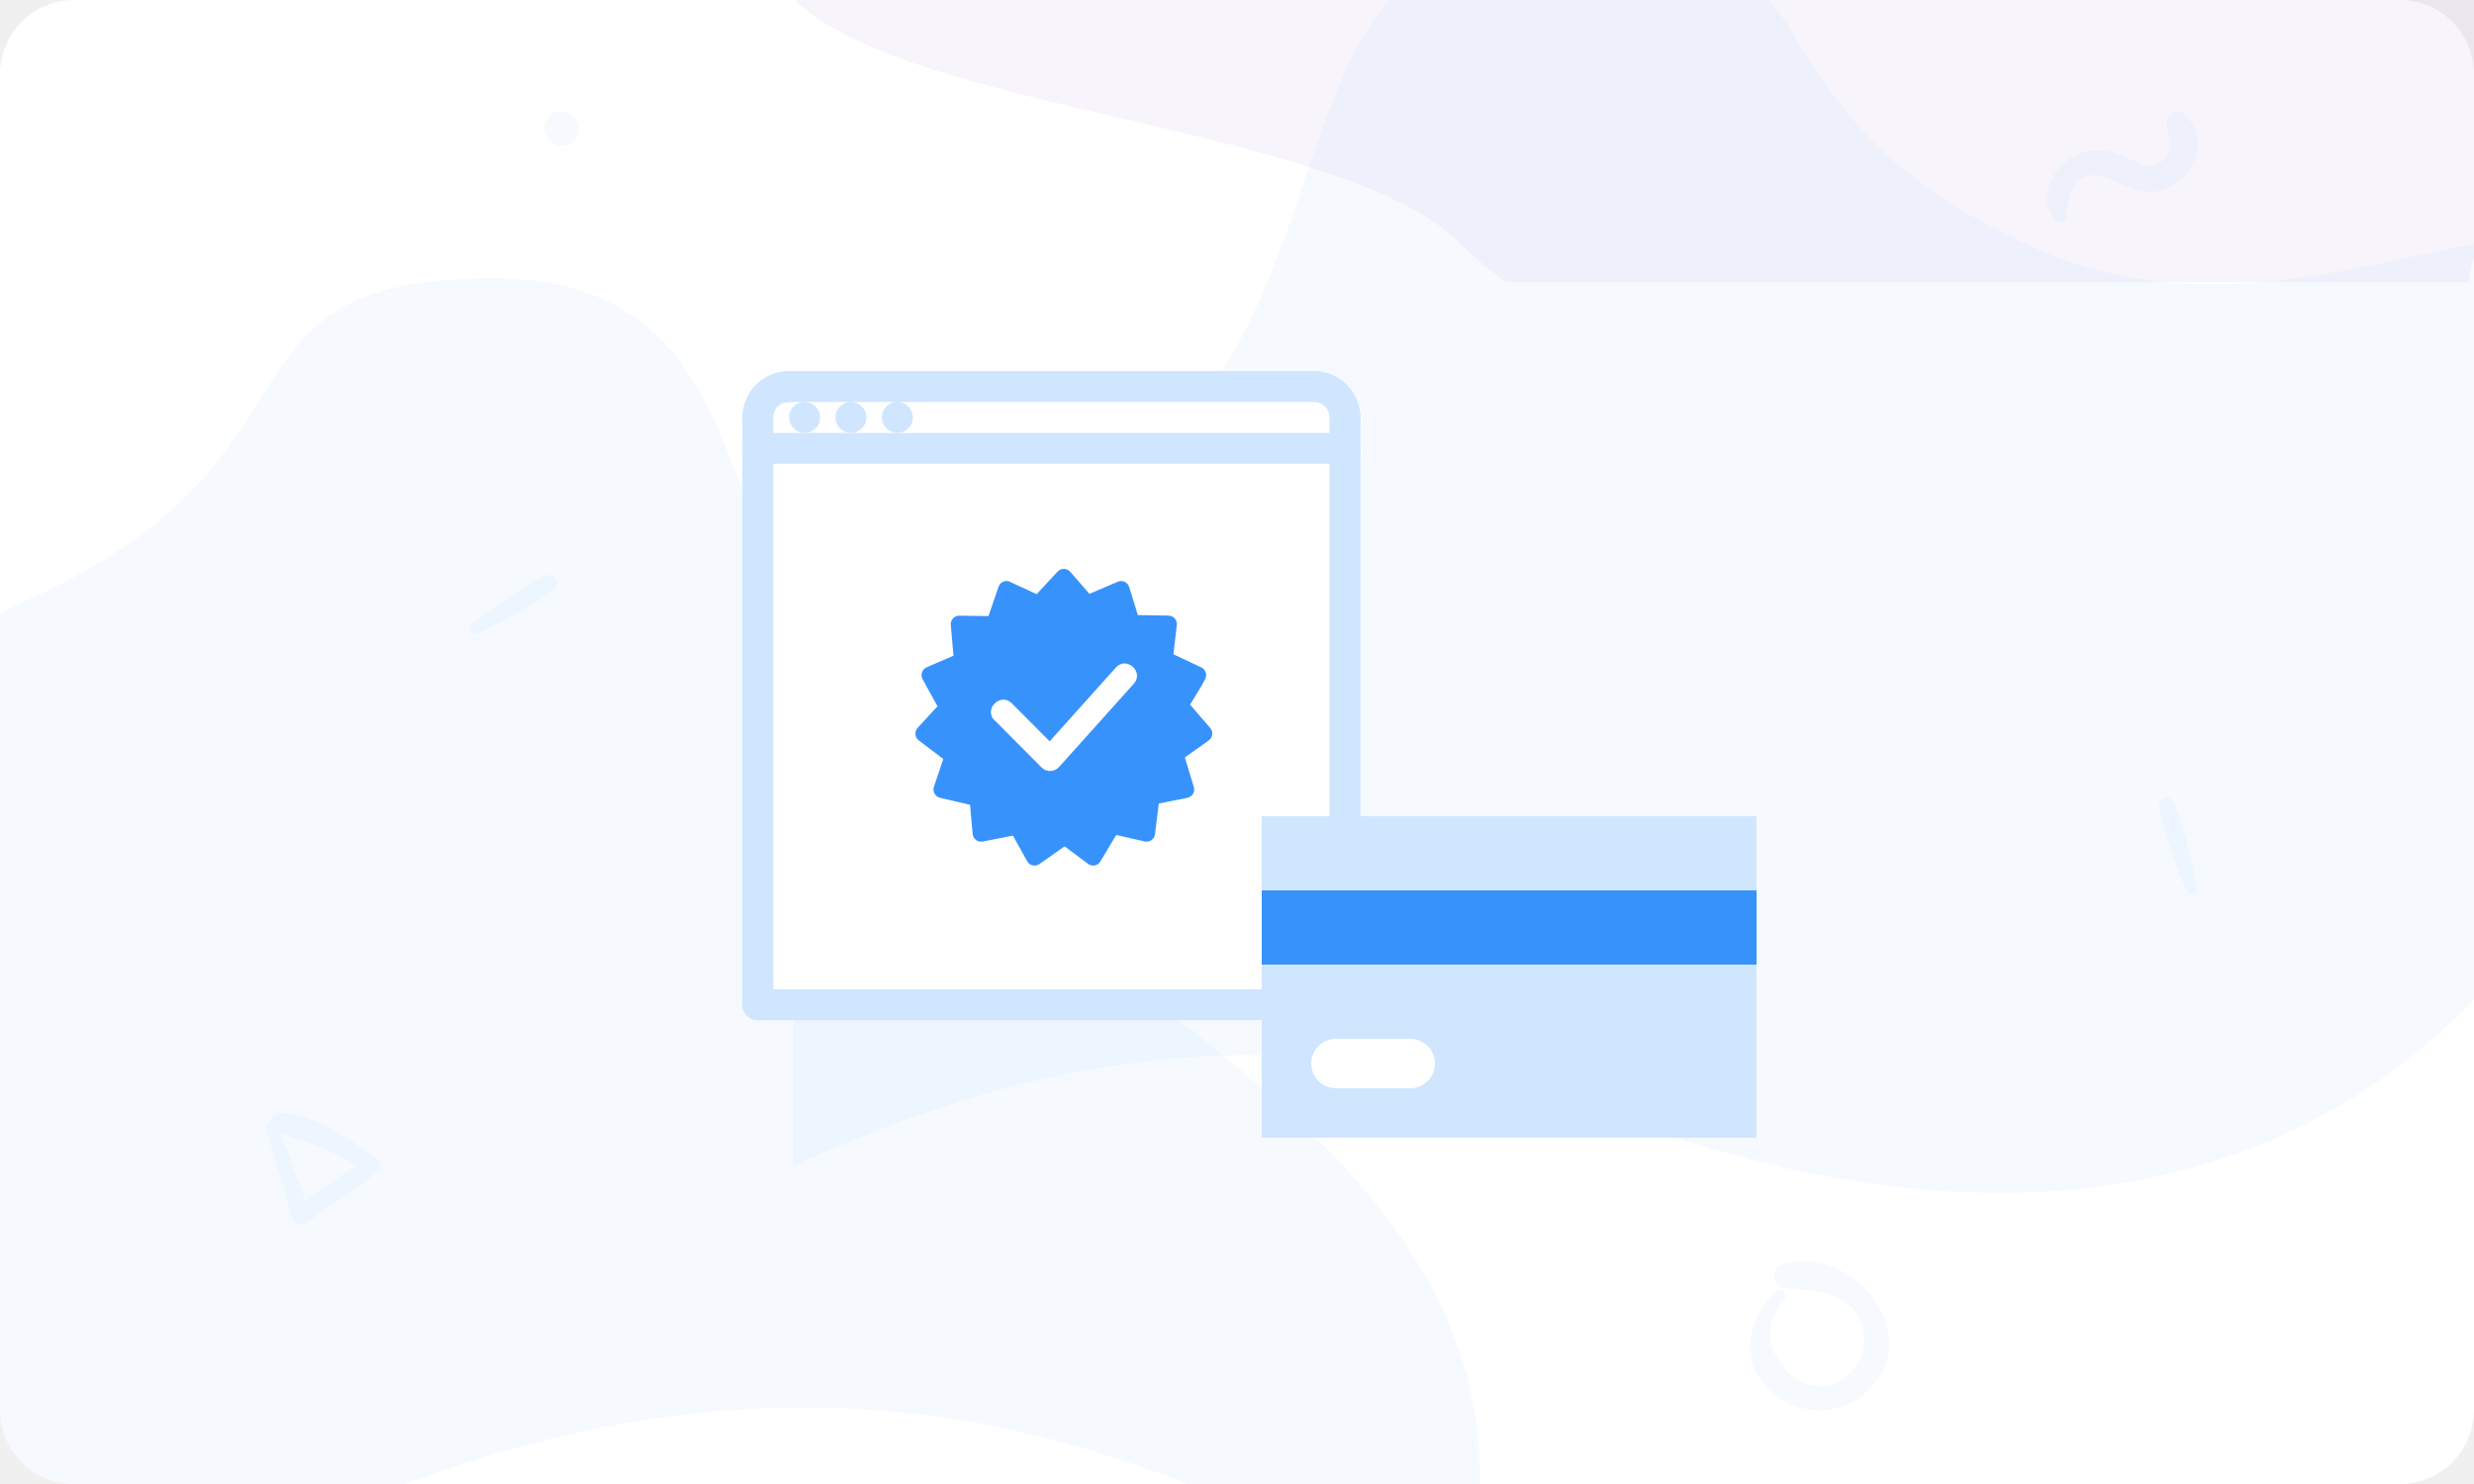
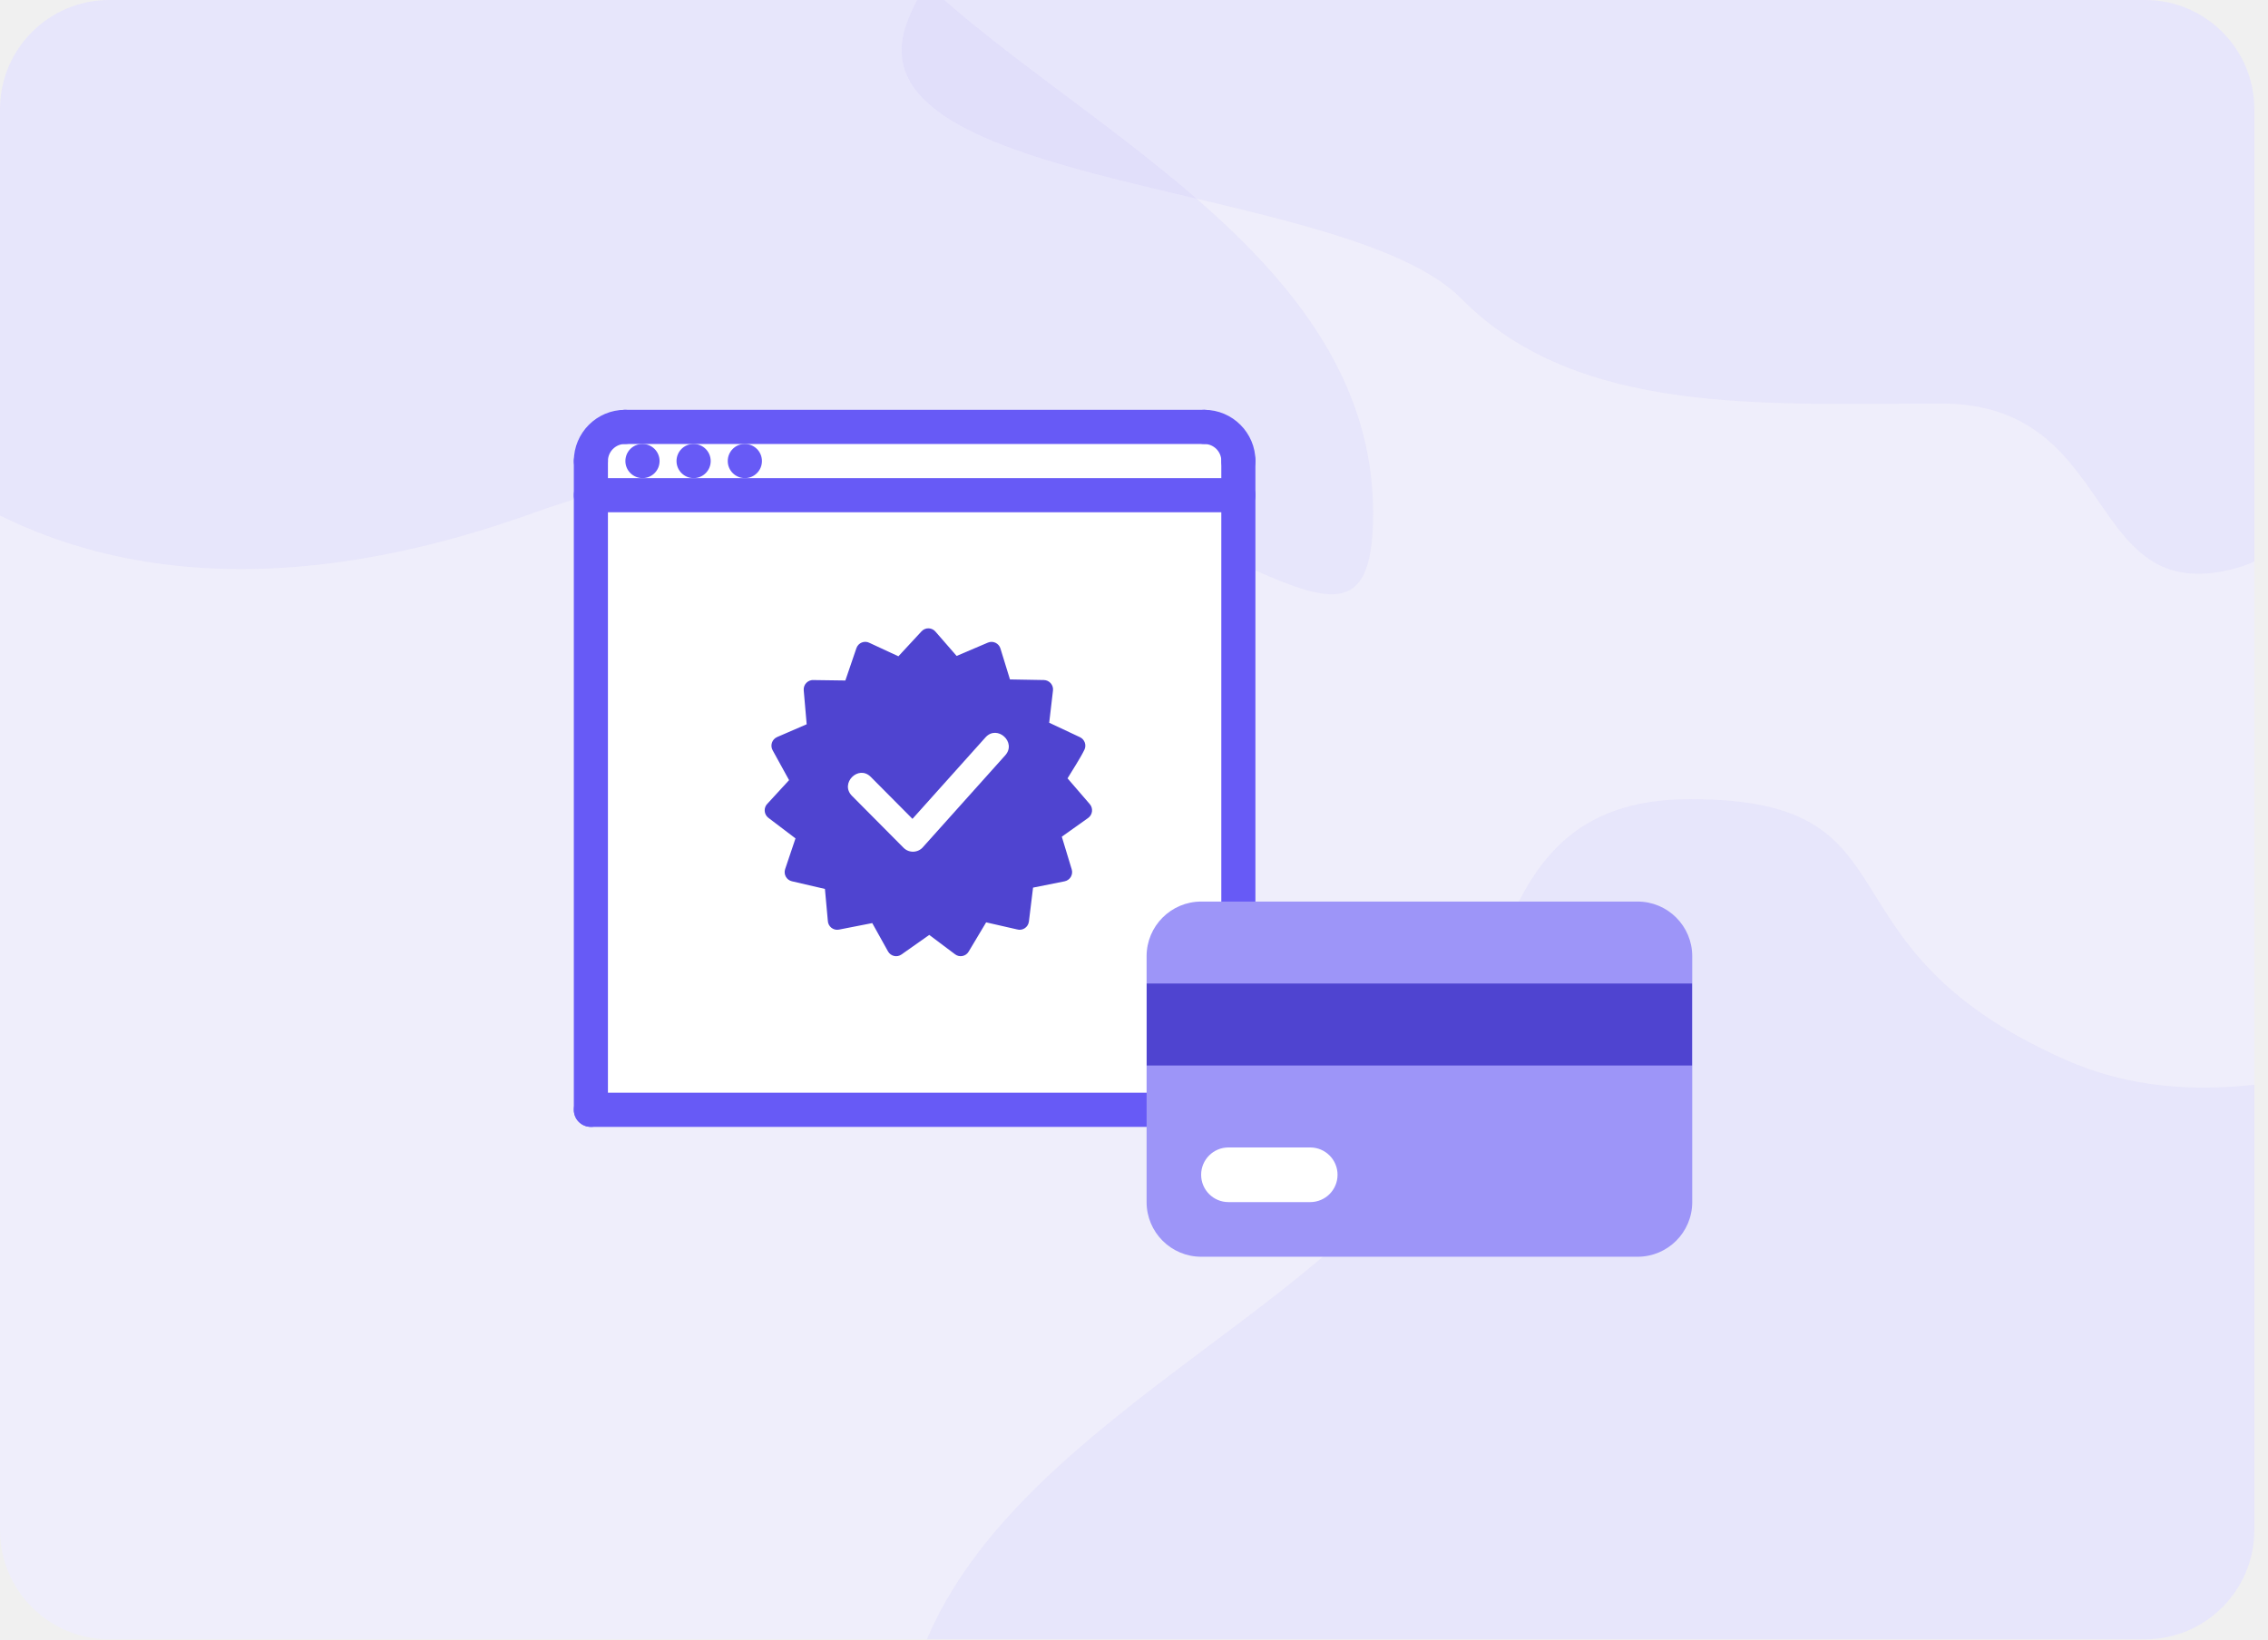
- <svg xmlns="http://www.w3.org/2000/svg" xmlns:xlink="http://www.w3.org/1999/xlink" width="100" height="60">
-   <defs>
-     <rect id="A" width="100" height="60" rx="3" />
-     <path id="B" d="M0 0h20v13H0z" />
-   </defs>
-   <g fill="none" fill-rule="evenodd">
-     <mask id="C" fill="#fff">
-       <use xlink:href="#A" />
-     </mask>
-     <use fill="#fff" xlink:href="#A" />
-     <g fill-rule="nonzero">
-       <path fill="#4f2da7" d="M74.975 23.404c8.25 0 22.5 0 25.5-8.25S78.53 7.388 72.725 1.58s-15.17-5.177-24-5.177-7.158-9.734-14.25-8.25-.75 8.918-3 13.427v21.823h43.5z" mask="url(#C)" opacity=".05" transform="rotate(180 65.862 5.702)" />
-       <g fill="#3792fc">
-         <path d="M17.286 59.675c29.448-10.47 42.536 13.088 42.536 0S44.116 40.043 36.263 32.19s-4.416-20.94-16.36-20.94S13.977 18.587.926 24.338s-13.088 45.808 16.36 35.337z" mask="url(#C)" opacity=".05" />
-         <path d="M66.036 45.425c29.448-10.47 42.536 13.088 42.536 0S92.866 25.793 85.013 17.94 80.597-3 68.653-3s-5.926 7.337-18.977 13.088S23.5.926 23.5 17.94s13.088 37.955 42.536 27.485z" mask="url(#C)" opacity=".05" transform="matrix(-1 0 0 1 132.071 0)" />
-         <path d="M19.277 25.617c1.06-.506 2.144-1.1 3.1-1.775.35-.252.005-.742-.363-.548-1.02.535-2.016 1.225-2.925 1.928-.187.14-.052.51.19.394zm69.535 10.3c-.22-1.152-.51-2.35-.93-3.45-.153-.402-.716-.195-.623.213.257 1.124.672 2.26 1.12 3.32.09.215.483.18.43-.083zM23.197 4.744l-.06-.052c-.262-.234-.693-.278-.947 0s-.25.667 0 .947l.052.06c.234.265.72.257.955 0s.28-.706 0-.955zm60.3 4.077c.066-.43.053-.837.29-1.216.48-.752 1.16-.564 1.818-.232.67.338 1.304.54 2.03.226 1.138-.492 1.674-2.21.586-3.018-.35-.263-.7.17-.652.5.066.46.295.972-.1 1.366-.53.53-1.15.085-1.68-.154-.57-.257-1.178-.313-1.764-.075-1.012.41-1.75 1.783-.943 2.71.113.128.385.07.414-.1zm-11.74 43.42c-1.04 1-1.434 2.553-.444 3.756.933 1.132 2.744 1.368 3.91.468 2.82-2.176-.12-6.185-3.16-5.356-.564.153-.423.958.133.987.887.05 1.84.083 2.55.71.763.667.78 1.8.153 2.57-1.658 2.035-4.535-.962-2.794-2.786.224-.228-.116-.568-.348-.348zm-61.008-6.63l1.055 3.593c.088.286.36.378.607.208l2.86-2.036c.176-.14.138-.424-.035-.544-1.076-.738-2.527-1.828-3.893-1.835-.346-.004-.59.487-.236.688.55.318 1.21.43 1.8.674.678.282 1.352.614 1.952 1.04l.04-.593c-1.027.632-1.994 1.34-2.968 2.047l.575.116-1.306-3.508c-.1-.244-.515-.11-.448.148z" mask="url(#C)" opacity=".05" />
-       </g>
-     </g>
-     <g mask="url(#C)">
-       <g transform="translate(30 15)">
-         <g fill="#fff">
-           <path fill-rule="nonzero" d="M24.363 1.878v1.25H.63v-1.25a1.25 1.25 0 0 1 1.25-1.25h21.23a1.25 1.25 0 0 1 1.25 1.25z" />
-           <path d="M1 3h23v22H1z" />
-         </g>
-         <path fill="#3792fc" d="M13.27 8.13l.766.88 1.146-.49c.186-.08.4.023.46.215l.35 1.133 1.243.022c.2.003.358.183.333.383l-.138 1.18 1.127.53c.17.08.244.285.165.456-.154.32-.432.732-.62 1.05l.816.945c.132.153.102.39-.062.505l-.964.685.363 1.196c.06.195-.063.397-.26.436l-1.157.232-.152 1.24c-.026.212-.238.35-.44.288l-1.128-.257-.64 1.07a.34.34 0 0 1-.498.099l-.947-.71-1.02.717a.34.34 0 0 1-.494-.115l-.576-1.035-1.223.24c-.208.04-.4-.116-.406-.327l-.106-1.16-1.212-.282c-.198-.046-.31-.253-.247-.445l.38-1.124-.993-.753c-.17-.13-.182-.383-.025-.528l.783-.85-.603-1.094c-.1-.18-.02-.402.165-.483l1.083-.468-.108-1.246c-.018-.215.164-.393.375-.372l1.15.016.405-1.183c.07-.2.3-.3.484-.192l1.055.49.848-.914a.34.34 0 0 1 .519.022zm-3.07 6c-.454-.456.236-1.15.7-.694l1.528 1.536 2.676-2.982c.428-.478 1.153.177.724.655l-3.004 3.347c-.182.225-.52.244-.724.037l-1.89-1.9z" />
-         <g fill="#d0e6ff" fill-rule="nonzero">
-           <path d="M.63 2.503c-.346 0-.625-.28-.625-.625A1.88 1.88 0 0 1 1.879.003c.346 0 .625.28.625.625s-.28.625-.625.625-.625.28-.625.625-.28.625-.625.625zm23.735 0c-.346 0-.625-.28-.625-.625s-.28-.625-.625-.625-.625-.28-.625-.625.28-.625.625-.625a1.88 1.88 0 0 1 1.875 1.875c0 .346-.28.625-.625.625z" />
-           <path d="M23.114 1.253H1.88c-.346 0-.625-.28-.625-.625s.28-.625.625-.625h21.236c.346 0 .625.28.625.625s-.28.625-.626.625zm-20.59 1.25c-.346 0-.628-.28-.628-.625a.62.62 0 0 1 .621-.625h.007c.345 0 .625.28.625.625s-.28.625-.625.625zm1.874 0c-.346 0-.628-.28-.628-.625a.62.62 0 0 1 .621-.625h.007c.345 0 .625.28.625.625s-.28.625-.625.625zm1.877 0c-.346 0-.628-.28-.628-.625a.62.62 0 0 1 .621-.625h.007c.345 0 .625.28.625.625s-.28.625-.625.625zM.63 26.248c-.346 0-.625-.28-.625-.625V1.878c0-.346.28-.625.625-.625s.625.28.625.625v23.745c0 .346-.28.625-.625.625zm23.735 0c-.346 0-.625-.28-.625-.625V1.878c0-.346.28-.625.625-.625s.625.28.625.625v23.745c0 .346-.28.625-.625.625z" />
-           <path d="M24.364 3.753H.63c-.346 0-.625-.28-.625-.625s.28-.625.625-.625h23.736c.346 0 .625.28.625.625s-.28.625-.626.625zm0 22.495H.63c-.346 0-.625-.28-.625-.625s.28-.625.625-.625h23.736c.346 0 .625.28.625.625s-.28.625-.626.625z" />
-         </g>
-         <g transform="translate(21 18)">
-           <mask id="D" fill="#fff">
-             <use xlink:href="#B" />
-           </mask>
-           <use fill="#d0e6ff" xlink:href="#B" />
-           <path fill="#3792fc" mask="url(#D)" d="M0 3h20v3H0z" />
-           <rect width="5" height="2" x="2" y="9" fill="#fff" mask="url(#D)" rx="1" />
-         </g>
-       </g>
-     </g>
+ <svg xmlns="http://www.w3.org/2000/svg" width="83" height="60" viewBox="0 0 83 60" fill="none">
+   <rect width="82.5" height="60" rx="4" fill="#EFEEFB" />
+   <mask id="mask0" mask-type="alpha" maskUnits="userSpaceOnUse" x="0" y="0" width="83" height="60">
+     <rect width="82.5" height="60" rx="4" fill="white" />
+   </mask>
+   <g mask="url(#mask0)">
+     <path opacity="0.15" d="M51.835 -5.25C45.8 -5.25 35.377 -5.25 33.182 0.867C30.988 6.984 49.233 6.625 53.48 10.93C57.727 15.235 64.576 14.769 71.035 14.769C77.495 14.769 76.271 21.986 81.459 20.886C86.646 19.786 82.007 14.274 83.653 10.93C83.653 7.813 83.653 -5.25 83.653 -5.25C83.653 -5.25 61.983 -5.25 51.835 -5.25Z" fill="#B9B3F9" />
+     <path opacity="0.15" d="M19.5 18.781C40.788 11.153 50.25 28.317 50.25 18.781C50.25 9.246 38.896 4.478 33.219 -1.243C27.542 -6.965 30.027 -16.5 21.392 -16.5C12.758 -16.5 17.108 -11.155 7.673 -6.965C-1.762 -2.774 -11.25 -13.639 -11.25 -1.243C-11.25 11.153 -1.788 26.41 19.5 18.781Z" fill="#B9B3F9" />
+     <path opacity="0.15" d="M63.75 64.531C42.462 56.903 33 74.067 33 64.531C33 54.996 44.354 50.228 50.031 44.507C55.708 38.785 53.223 29.25 61.858 29.25C70.492 29.25 66.142 34.595 75.577 38.785C85.012 42.976 94.5 32.111 94.5 44.507C94.5 56.903 85.038 72.16 63.75 64.531Z" fill="#B9B3F9" />
+   </g>
+   <path d="M45.322 16.876V18.126H21.629V16.876C21.629 16.188 22.185 15.626 22.877 15.626H44.075C44.767 15.626 45.322 16.188 45.322 16.876Z" fill="white" />
+   <rect x="21.996" y="17.998" width="22.963" height="22" fill="white" />
+   <path fill-rule="evenodd" clip-rule="evenodd" d="M34.244 23.129L35.009 24.008L36.154 23.52C36.339 23.441 36.553 23.542 36.612 23.735L36.961 24.868L38.202 24.89C38.403 24.894 38.56 25.073 38.535 25.274L38.397 26.453L39.523 26.982C39.693 27.063 39.767 27.267 39.687 27.438C39.533 27.758 39.256 28.171 39.068 28.488L39.883 29.433C40.014 29.586 39.985 29.823 39.821 29.939L38.858 30.624L39.221 31.82C39.28 32.016 39.158 32.217 38.96 32.257L37.806 32.488L37.654 33.729C37.628 33.941 37.417 34.079 37.215 34.016L36.089 33.759L35.449 34.83C35.345 35.005 35.114 35.051 34.953 34.929L34.007 34.219L32.989 34.936C32.823 35.053 32.596 34.998 32.497 34.821L31.921 33.786L30.701 34.025C30.493 34.065 30.302 33.908 30.295 33.698L30.189 32.536L28.98 32.255C28.782 32.209 28.669 32.002 28.733 31.81L29.112 30.686L28.12 29.933C27.949 29.803 27.939 29.549 28.095 29.405L28.877 28.554L28.275 27.46C28.176 27.281 28.254 27.058 28.439 26.977L29.521 26.509L29.413 25.263C29.395 25.048 29.577 24.87 29.788 24.891L30.937 24.907L31.341 23.724C31.41 23.523 31.64 23.433 31.825 23.532L32.878 24.021L33.725 23.107C33.869 22.952 34.114 22.964 34.244 23.129ZM31.178 29.128C30.726 28.672 31.414 27.979 31.867 28.435L33.393 29.971L36.065 26.989C36.493 26.511 37.216 27.166 36.788 27.645L33.789 30.992C33.607 31.217 33.271 31.235 33.066 31.029L31.178 29.128Z" fill="#4F44D0" />
+   <path d="M21.624 17.5C21.279 17.5 21 17.221 21 16.875C21 15.841 21.84 15 22.872 15C23.217 15 23.496 15.279 23.496 15.625C23.496 15.971 23.217 16.25 22.872 16.25C22.528 16.25 22.248 16.53 22.248 16.875C22.248 17.221 21.969 17.5 21.624 17.5Z" fill="#675AF6" />
+   <path d="M45.321 17.5C44.976 17.5 44.697 17.221 44.697 16.875C44.697 16.53 44.418 16.25 44.073 16.25C43.728 16.25 43.449 15.971 43.449 15.625C43.449 15.279 43.728 15 44.073 15C45.105 15 45.945 15.841 45.945 16.875C45.945 17.221 45.666 17.5 45.321 17.5Z" fill="#675AF6" />
+   <path d="M23.514 17.5C23.169 17.5 22.887 17.221 22.887 16.875C22.887 16.529 23.163 16.25 23.507 16.25H23.514C23.858 16.25 24.138 16.529 24.138 16.875C24.138 17.221 23.858 17.5 23.514 17.5Z" fill="#675AF6" />
+   <path d="M25.385 17.5C25.04 17.5 24.758 17.221 24.758 16.875C24.758 16.529 25.034 16.25 25.378 16.25H25.385C25.729 16.25 26.009 16.529 26.009 16.875C26.009 17.221 25.729 17.5 25.385 17.5Z" fill="#675AF6" />
+   <path d="M27.26 17.5C26.915 17.5 26.633 17.221 26.633 16.875C26.633 16.529 26.909 16.25 27.253 16.25H27.26C27.604 16.25 27.884 16.529 27.884 16.875C27.884 17.221 27.604 17.5 27.26 17.5Z" fill="#675AF6" />
+   <path d="M44.075 16.25H22.874C22.529 16.25 22.25 15.971 22.25 15.625C22.25 15.279 22.529 15 22.874 15H44.076C44.421 15 44.7 15.279 44.7 15.625C44.7 15.971 44.42 16.25 44.075 16.25Z" fill="#675AF6" />
+   <path d="M21.624 41.245C21.279 41.245 21 40.966 21 40.62V16.875C21 16.529 21.279 16.25 21.624 16.25C21.969 16.25 22.248 16.529 22.248 16.875V40.62C22.248 40.966 21.969 41.245 21.624 41.245Z" fill="#675AF6" />
+   <path d="M45.319 41.245C44.974 41.245 44.695 40.966 44.695 40.62V16.875C44.695 16.529 44.974 16.25 45.319 16.25C45.664 16.25 45.943 16.529 45.943 16.875V40.62C45.943 40.966 45.664 41.245 45.319 41.245Z" fill="#675AF6" />
+   <path d="M45.321 18.75H21.624C21.279 18.75 21 18.471 21 18.125C21 17.779 21.279 17.5 21.624 17.5H45.322C45.667 17.5 45.946 17.779 45.946 18.125C45.946 18.471 45.666 18.75 45.321 18.75Z" fill="#675AF6" />
+   <path d="M45.321 41.245H21.624C21.279 41.245 21 40.966 21 40.62C21 40.275 21.279 39.995 21.624 39.995H45.322C45.667 39.995 45.946 40.275 45.946 40.62C45.946 40.966 45.666 41.245 45.321 41.245Z" fill="#675AF6" />
+   <rect x="41.961" y="32.998" width="19.968" height="13" rx="2" fill="#9D95F8" />
+   <mask id="mask1" mask-type="alpha" maskUnits="userSpaceOnUse" x="41" y="32" width="21" height="14">
+     <rect x="41.961" y="32.998" width="19.968" height="13" rx="2" fill="white" />
+   </mask>
+   <g mask="url(#mask1)">
+     <rect x="41.961" y="35.998" width="19.968" height="3" fill="#4F44D0" />
+     <rect x="43.957" y="41.998" width="4.992" height="2" rx="1" fill="white" />
  </g>
</svg>
